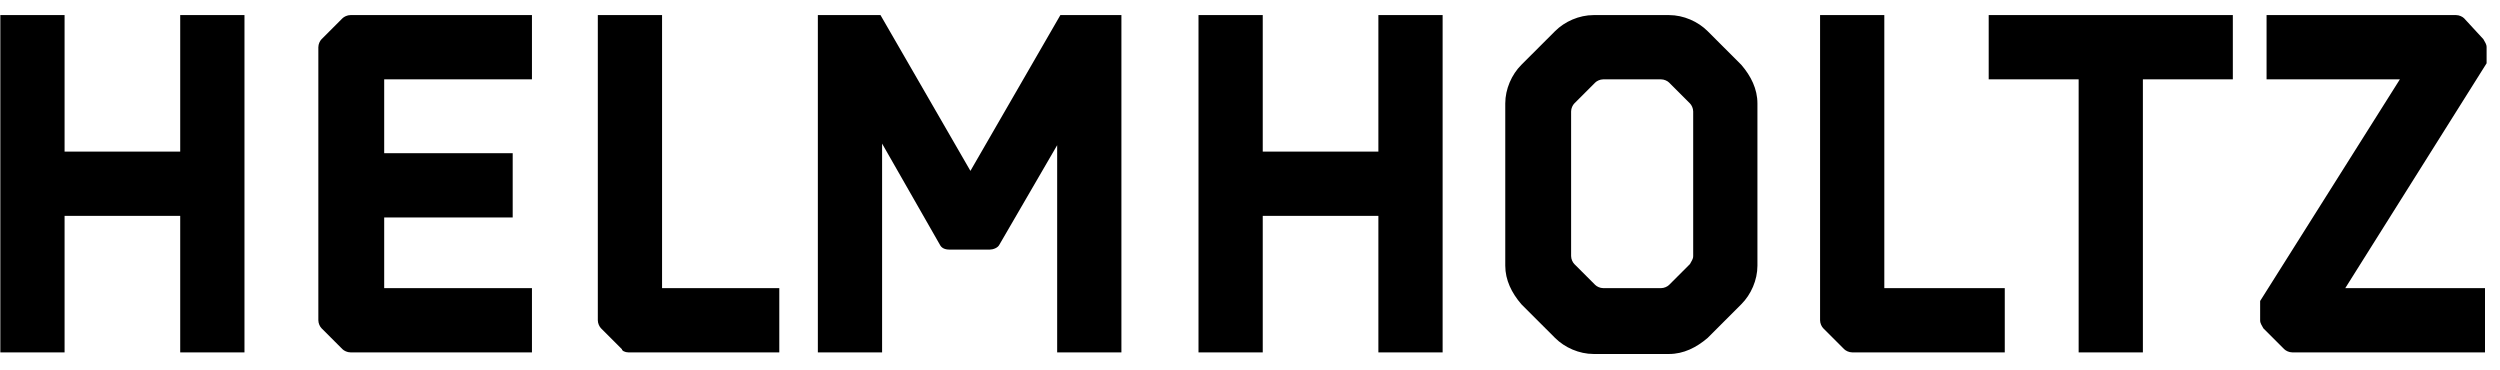
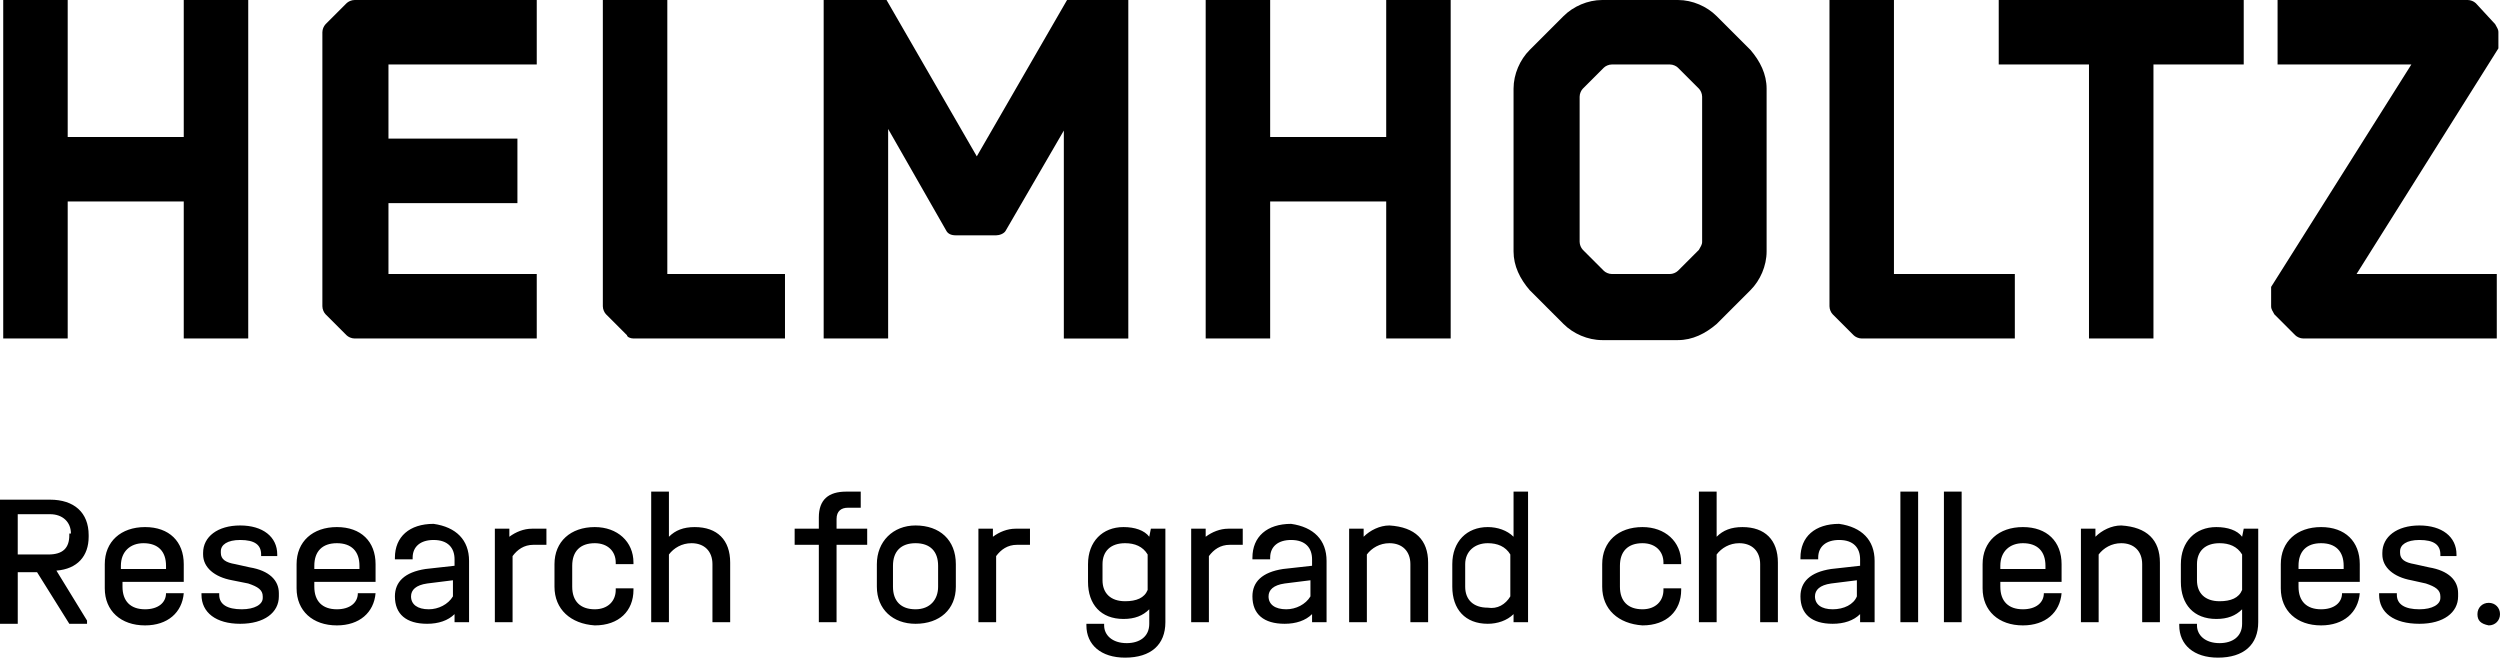
- <svg xmlns="http://www.w3.org/2000/svg" viewBox="0 0 142 21" fill="none">
-   <path d="M10.236 0.857H13.886V20.015H10.236V12.261H3.668V20.015H0.019V0.857H3.668V8.612H10.236V0.857ZM19.907 0.857C19.724 0.857 19.542 0.949 19.451 1.04L18.265 2.226C18.173 2.317 18.082 2.5 18.082 2.682V18.191C18.082 18.373 18.173 18.555 18.265 18.647L19.451 19.833C19.542 19.924 19.724 20.015 19.907 20.015H30.215V16.366H21.822V12.352H29.121V8.703H21.822V4.507H30.215V0.857H19.907ZM35.689 20.015H44.264V16.366H37.605V0.857H33.956V18.191C33.956 18.373 34.047 18.555 34.138 18.647L35.324 19.833C35.324 19.924 35.507 20.015 35.689 20.015V20.015ZM71.724 8.612V0.857H68.075V20.015H71.724V12.261H78.292V20.015H81.941V0.857H78.292V8.612H71.724ZM96.173 14.541C96.173 14.724 96.081 14.815 95.99 14.998L94.804 16.184C94.713 16.275 94.531 16.366 94.348 16.366H91.064C90.882 16.366 90.699 16.275 90.608 16.184L89.422 14.998C89.331 14.906 89.239 14.724 89.239 14.541V6.331C89.239 6.149 89.331 5.966 89.422 5.875L90.608 4.689C90.699 4.598 90.882 4.507 91.064 4.507H94.348C94.531 4.507 94.713 4.598 94.804 4.689L95.99 5.875C96.081 5.966 96.173 6.149 96.173 6.331V14.541ZM96.994 1.77C96.446 1.222 95.625 0.857 94.804 0.857H90.517C89.695 0.857 88.874 1.222 88.327 1.77L86.411 3.685C85.864 4.233 85.499 5.054 85.499 5.875V15.089C85.499 15.91 85.864 16.64 86.411 17.278L88.327 19.194C88.874 19.741 89.695 20.106 90.517 20.106H94.804C95.625 20.106 96.355 19.741 96.994 19.194L98.909 17.278C99.457 16.731 99.822 15.91 99.822 15.089V5.875C99.822 5.054 99.457 4.324 98.909 3.685L96.994 1.77ZM105.204 20.015H113.871V16.366H107.029V0.857H103.38V18.191C103.38 18.373 103.471 18.555 103.562 18.647L104.748 19.833C104.839 19.924 105.022 20.015 105.204 20.015ZM118.067 4.507V20.015H121.716V4.507H126.825V0.857H112.958V4.507H118.067ZM139.962 1.04C139.871 0.949 139.688 0.857 139.506 0.857H128.741V4.507H136.313L128.376 17.096V18.191C128.376 18.373 128.467 18.464 128.558 18.647L129.744 19.833C129.836 19.924 130.018 20.015 130.2 20.015H141.148V16.366H133.211L141.239 3.594V2.682C141.239 2.5 141.148 2.408 141.056 2.226L139.962 1.04ZM60.229 0.857L55.12 9.706L50.012 0.857H46.454V20.015H50.103V8.156L53.387 13.903C53.478 14.085 53.661 14.177 53.934 14.177H56.215C56.398 14.177 56.671 14.085 56.762 13.903L60.047 8.247V20.015H63.696V0.857H60.229Z" fill="currentColor" />
+ <svg xmlns="http://www.w3.org/2000/svg" viewBox="0 0 300 78.917" fill="none">
+   <path d="M10.639 64.41c0 2.321-1.354 3.869-3.869 4.062l3.675 5.996v.387H8.318l-3.869-6.19H2.13v6.19H0V59.96h5.997c2.9 0 4.642 1.548 4.642 4.256zm-2.128-.387c0-1.354-.967-2.32-2.514-2.32H2.128v4.835h3.675c1.741 0 2.515-.774 2.515-2.321v-.194zm13.539 5.803H14.7v.58c0 1.741.968 2.708 2.709 2.708 1.547 0 2.514-.774 2.514-1.934h2.128c-.194 2.321-1.934 3.868-4.642 3.868-2.902 0-4.836-1.74-4.836-4.448v-2.902c0-2.708 1.934-4.449 4.836-4.449s4.642 1.741 4.642 4.45zm-7.543-1.934v.387h5.416v-.387c0-1.741-.967-2.708-2.708-2.708-1.547 0-2.708.967-2.708 2.708zm9.671 3.481v-.193h2.128v.193c0 1.16.967 1.741 2.708 1.741 1.547 0 2.515-.58 2.515-1.354v-.193c0-.774-.58-1.16-1.741-1.548l-1.935-.387c-2.127-.386-3.481-1.547-3.481-3.094v-.194c0-1.934 1.74-3.288 4.449-3.288s4.448 1.354 4.448 3.482v.193h-1.934v-.193c0-1.16-.774-1.741-2.514-1.741-1.548 0-2.321.58-2.321 1.354v.193c0 .774.58 1.16 1.74 1.354l1.741.387c2.321.387 3.482 1.547 3.482 3.095v.387c0 1.934-1.741 3.288-4.642 3.288s-4.643-1.354-4.643-3.482zm20.89-1.547h-7.35v.58c0 1.741.967 2.708 2.708 2.708 1.547 0 2.515-.774 2.515-1.934h2.127c-.193 2.321-1.934 3.868-4.642 3.868-2.901 0-4.836-1.74-4.836-4.448v-2.902c0-2.708 1.935-4.449 4.836-4.449s4.642 1.741 4.642 4.45zm-7.35-1.934v.387h5.416v-.387c0-1.741-.967-2.708-2.708-2.708-1.74 0-2.708.967-2.708 2.708zm18.569-.581v7.35h-1.741v-.967c-.774.774-1.934 1.16-3.288 1.16-2.515 0-3.869-1.16-3.869-3.287 0-1.741 1.16-2.902 3.675-3.288l3.482-.387v-.774c0-1.354-.774-2.321-2.515-2.321-1.547 0-2.514.774-2.514 2.128v.193h-2.128v-.193c0-2.515 1.741-4.062 4.642-4.062 2.708.386 4.256 1.934 4.256 4.448zm-1.934 4.256v-1.935l-3.095.387c-1.354.194-1.934.774-1.934 1.548 0 .967.773 1.547 2.127 1.547 1.16 0 2.321-.58 2.902-1.547zm11.218-8.124v1.934h-1.547c-1.16 0-1.934.58-2.515 1.354v7.93h-2.127V63.444h1.74v.967c.774-.58 1.741-.967 2.708-.967zm.967 6.963v-2.708c0-2.708 1.935-4.449 4.836-4.449 2.708 0 4.642 1.741 4.642 4.256v.193h-2.128v-.193c0-1.354-.967-2.321-2.514-2.321-1.74 0-2.708.967-2.708 2.708v2.514c0 1.741.967 2.708 2.708 2.708 1.547 0 2.514-.967 2.514-2.321V70.6h2.128v.193c0 2.515-1.74 4.255-4.642 4.255-2.901-.193-4.836-1.934-4.836-4.642zm21.083-2.901v7.157h-2.127v-6.964c0-1.547-.967-2.514-2.515-2.514-1.16 0-2.127.58-2.708 1.354v8.124h-2.127V58.994h2.127v5.416c.774-.774 1.741-1.16 3.095-1.16 2.708 0 4.255 1.547 4.255 4.255zm12.766-4.062h3.676v1.934h-3.676v9.285H98.26v-9.285h-2.902v-1.934h2.902v-1.354c0-2.128 1.16-3.095 3.288-3.095h1.74v1.934h-1.547c-.773 0-1.354.387-1.354 1.354zm4.836 6.963v-2.708c0-2.708 1.934-4.642 4.642-4.642 2.902 0 4.836 1.74 4.836 4.642v2.708c0 2.708-1.934 4.449-4.836 4.449-2.708 0-4.642-1.74-4.642-4.449zm7.35 0v-2.514c0-1.741-.967-2.708-2.708-2.708-1.74 0-2.708.967-2.708 2.708v2.514c0 1.741.967 2.708 2.708 2.708s2.708-1.16 2.708-2.708zm11.025-6.963v1.934h-1.547c-1.16 0-1.934.58-2.515 1.354v7.93h-2.127V63.444h1.74v.967c.774-.58 1.741-.967 2.709-.967zm14.507 0h1.741v11.219c0 2.707-1.74 4.255-4.836 4.255-2.901 0-4.642-1.548-4.642-3.869v-.193h2.128v.193c0 1.16.967 2.128 2.708 2.128 1.547 0 2.708-.774 2.708-2.321v-1.74c-.774.773-1.741 1.16-3.095 1.16-2.708 0-4.255-1.741-4.255-4.45v-2.127c0-2.708 1.74-4.449 4.255-4.449 1.354 0 2.514.387 3.095 1.161zm-.387 7.35v-4.255c-.58-.967-1.547-1.354-2.708-1.354-1.74 0-2.708.967-2.708 2.514v1.934c0 1.548.968 2.515 2.708 2.515 1.354 0 2.321-.387 2.708-1.354zm11.412-7.35v1.934h-1.547c-1.16 0-1.934.58-2.515 1.354v7.93h-2.127V63.444h1.74v.967c.774-.58 1.741-.967 2.709-.967zm10.058 3.868v7.35h-1.74v-.967c-.774.774-1.935 1.16-3.289 1.16-2.514 0-3.868-1.16-3.868-3.287 0-1.741 1.16-2.902 3.675-3.288l3.482-.387v-.774c0-1.354-.774-2.321-2.515-2.321-1.547 0-2.514.774-2.514 2.128v.193h-2.128v-.193c0-2.515 1.74-4.062 4.642-4.062 2.708.386 4.255 1.934 4.255 4.448zm-1.934 4.256v-1.935l-3.095.387c-1.354.194-1.934.774-1.934 1.548 0 .967.774 1.547 2.128 1.547 1.16 0 2.32-.58 2.901-1.547zm14.12-4.062v7.157h-2.128v-6.964c0-1.547-.967-2.514-2.514-2.514-1.16 0-2.128.58-2.708 1.354v8.124h-2.128v-11.22h1.741v.968c.774-.774 1.934-1.354 3.095-1.354 3.095.193 4.642 1.74 4.642 4.449zm9.865-8.511h2.127v15.668h-1.74v-.968c-.774.774-1.935 1.16-3.095 1.16-2.708 0-4.256-1.74-4.256-4.448v-2.708c0-2.708 1.741-4.449 4.256-4.449 1.16 0 2.32.387 3.095 1.161v-5.416zm0 12.573v-5.03c-.58-.966-1.548-1.353-2.708-1.353-1.548 0-2.708.967-2.708 2.514v2.708c0 1.548.967 2.515 2.708 2.515 1.16.193 2.127-.387 2.708-1.354zm11.025-1.161v-2.708c0-2.708 1.934-4.449 4.835-4.449 2.708 0 4.643 1.741 4.643 4.256v.193h-2.128v-.193c0-1.354-.967-2.321-2.515-2.321-1.74 0-2.707.967-2.707 2.708v2.514c0 1.741.967 2.708 2.707 2.708 1.548 0 2.515-.967 2.515-2.321V70.6h2.128v.193c0 2.515-1.741 4.255-4.643 4.255-2.9-.193-4.835-1.934-4.835-4.642zm21.083-2.901v7.157h-2.128v-6.964c0-1.547-.967-2.514-2.514-2.514-1.16 0-2.128.58-2.708 1.354v8.124h-2.128V58.994h2.128v5.416c.774-.774 1.74-1.16 3.095-1.16 2.708 0 4.255 1.547 4.255 4.255zm11.606-.194v7.35h-1.741v-.967c-.774.774-1.935 1.16-3.288 1.16-2.515 0-3.869-1.16-3.869-3.287 0-1.741 1.16-2.902 3.675-3.288l3.482-.387v-.774c0-1.354-.774-2.321-2.515-2.321-1.547 0-2.514.774-2.514 2.128v.193h-2.128v-.193c0-2.515 1.74-4.062 4.642-4.062 2.708.386 4.256 1.934 4.256 4.448zm-2.128 4.256v-1.935l-3.095.387c-1.354.194-1.934.774-1.934 1.548 0 .967.774 1.547 2.128 1.547 1.353 0 2.514-.58 2.9-1.547zm5.222 3.095V58.994h2.128v15.668zm5.223 0V58.994h2.127v15.668zm14.12-4.836h-7.35v.58c0 1.741.967 2.708 2.708 2.708 1.547 0 2.514-.774 2.514-1.934h2.128c-.194 2.321-1.935 3.868-4.642 3.868-2.902 0-4.836-1.74-4.836-4.448v-2.902c0-2.708 1.934-4.449 4.836-4.449s4.642 1.741 4.642 4.45zm-7.35-1.934v.387h5.415v-.387c0-1.741-.967-2.708-2.707-2.708-1.548 0-2.708.967-2.708 2.708zm19.149-.387v7.157h-2.128v-6.964c0-1.547-.967-2.514-2.515-2.514-1.16 0-2.127.58-2.708 1.354v8.124h-2.127v-11.22h1.74v.968c.774-.774 1.935-1.354 3.095-1.354 3.095.193 4.643 1.74 4.643 4.449zm10.058-4.062h1.74v11.219c0 2.707-1.74 4.255-4.835 4.255-2.902 0-4.642-1.548-4.642-3.869v-.193h2.127v.193c0 1.16.967 2.128 2.708 2.128 1.548 0 2.708-.774 2.708-2.321v-1.74c-.773.773-1.74 1.16-3.095 1.16-2.708 0-4.255-1.741-4.255-4.45v-2.127c0-2.708 1.74-4.449 4.255-4.449 1.354 0 2.515.387 3.095 1.161zm-.194 7.35v-4.255c-.58-.967-1.547-1.354-2.708-1.354-1.74 0-2.708.967-2.708 2.514v1.934c0 1.548.967 2.515 2.708 2.515 1.354 0 2.321-.387 2.708-1.354zm14.12-.967h-7.35v.58c0 1.741.967 2.708 2.708 2.708 1.547 0 2.514-.774 2.514-1.934h2.128c-.193 2.321-1.934 3.868-4.642 3.868-2.901 0-4.836-1.74-4.836-4.448v-2.902c0-2.708 1.935-4.449 4.836-4.449s4.642 1.741 4.642 4.45zm-7.35-1.934v.387h5.416v-.387c0-1.741-.967-2.708-2.708-2.708-1.74 0-2.708.967-2.708 2.708zm9.671 3.481v-.193h2.128v.193c0 1.16.967 1.741 2.708 1.741 1.547 0 2.514-.58 2.514-1.354v-.193c0-.774-.58-1.16-1.74-1.548l-1.741-.387c-2.128-.386-3.482-1.547-3.482-3.094v-.194c0-1.934 1.74-3.288 4.449-3.288s4.449 1.354 4.449 3.482v.193h-1.935v-.193c0-1.16-.773-1.741-2.514-1.741-1.548 0-2.321.58-2.321 1.354v.193c0 .774.58 1.16 1.74 1.354l1.741.387c2.321.387 3.482 1.547 3.482 3.095v.387c0 1.934-1.74 3.288-4.642 3.288-3.095 0-4.836-1.354-4.836-3.482zm11.799 2.321c0-.773.58-1.354 1.354-1.354.774 0 1.354.58 1.354 1.354 0 .774-.58 1.354-1.354 1.354-.967-.193-1.354-.58-1.354-1.354zM22.05 0h7.738v40.619H22.05V24.178H8.124v16.44H.387V0h7.737v16.44h13.927zm20.504 0c-.387 0-.774.193-.967.387L39.072 2.9a1.48 1.48 0 00-.387.967V36.75c0 .387.194.774.387.968l2.515 2.514c.193.193.58.387.967.387H64.41v-7.737H46.616v-8.51H62.09v-7.738H46.616V7.737H64.41V0zm33.462 40.619h18.182v-7.737h-14.12V0h-7.737v36.75c0 .387.193.774.387.968l2.514 2.514c0 .193.387.387.774.387zm76.403-24.178V0h-7.737v40.619h7.737V24.178h13.926v16.44h7.737V0h-7.737v16.44zm51.837 12.572c0 .387-.193.58-.387.968l-2.514 2.514a1.48 1.48 0 01-.967.387h-6.964c-.386 0-.773-.194-.967-.387l-2.514-2.514a1.477 1.477 0 01-.387-.968V11.605c0-.387.193-.773.387-.967l2.514-2.514c.194-.194.58-.387.967-.387h6.964c.387 0 .773.193.967.387l2.514 2.514c.194.194.387.58.387.967zm1.741-27.079C204.837.774 203.096 0 201.355 0h-9.091c-1.74 0-3.482.774-4.642 1.934l-4.062 4.062c-1.16 1.16-1.934 2.901-1.934 4.642v19.536c0 1.74.773 3.288 1.934 4.642l4.062 4.062c1.16 1.16 2.901 1.934 4.642 1.934h9.09c1.742 0 3.289-.773 4.643-1.934l4.062-4.062c1.16-1.16 1.934-2.901 1.934-4.642V10.638c0-1.74-.774-3.288-1.934-4.642zm17.408 38.685h18.375v-7.737h-14.506V0h-7.737v36.75c0 .387.193.774.387.968l2.514 2.514c.193.193.58.387.967.387zm27.273-32.882v32.882h7.737V7.737h10.832V0h-29.4v7.737zM297.1.387a1.477 1.477 0 00-.967-.387h-22.824v7.737h16.054l-16.828 26.692v2.321c0 .387.193.58.387.968l2.514 2.514c.194.193.58.387.967.387h23.211v-7.737h-16.828l17.022-27.08V3.869c0-.387-.194-.58-.387-.967zM128.047 0l-10.832 18.762L106.384 0H98.84v40.619h7.737V15.474l6.963 12.185c.194.387.58.58 1.16.58h4.836c.387 0 .968-.193 1.161-.58l6.963-11.992V40.62h7.737V-.001z" fill="currentColor" />
</svg>
